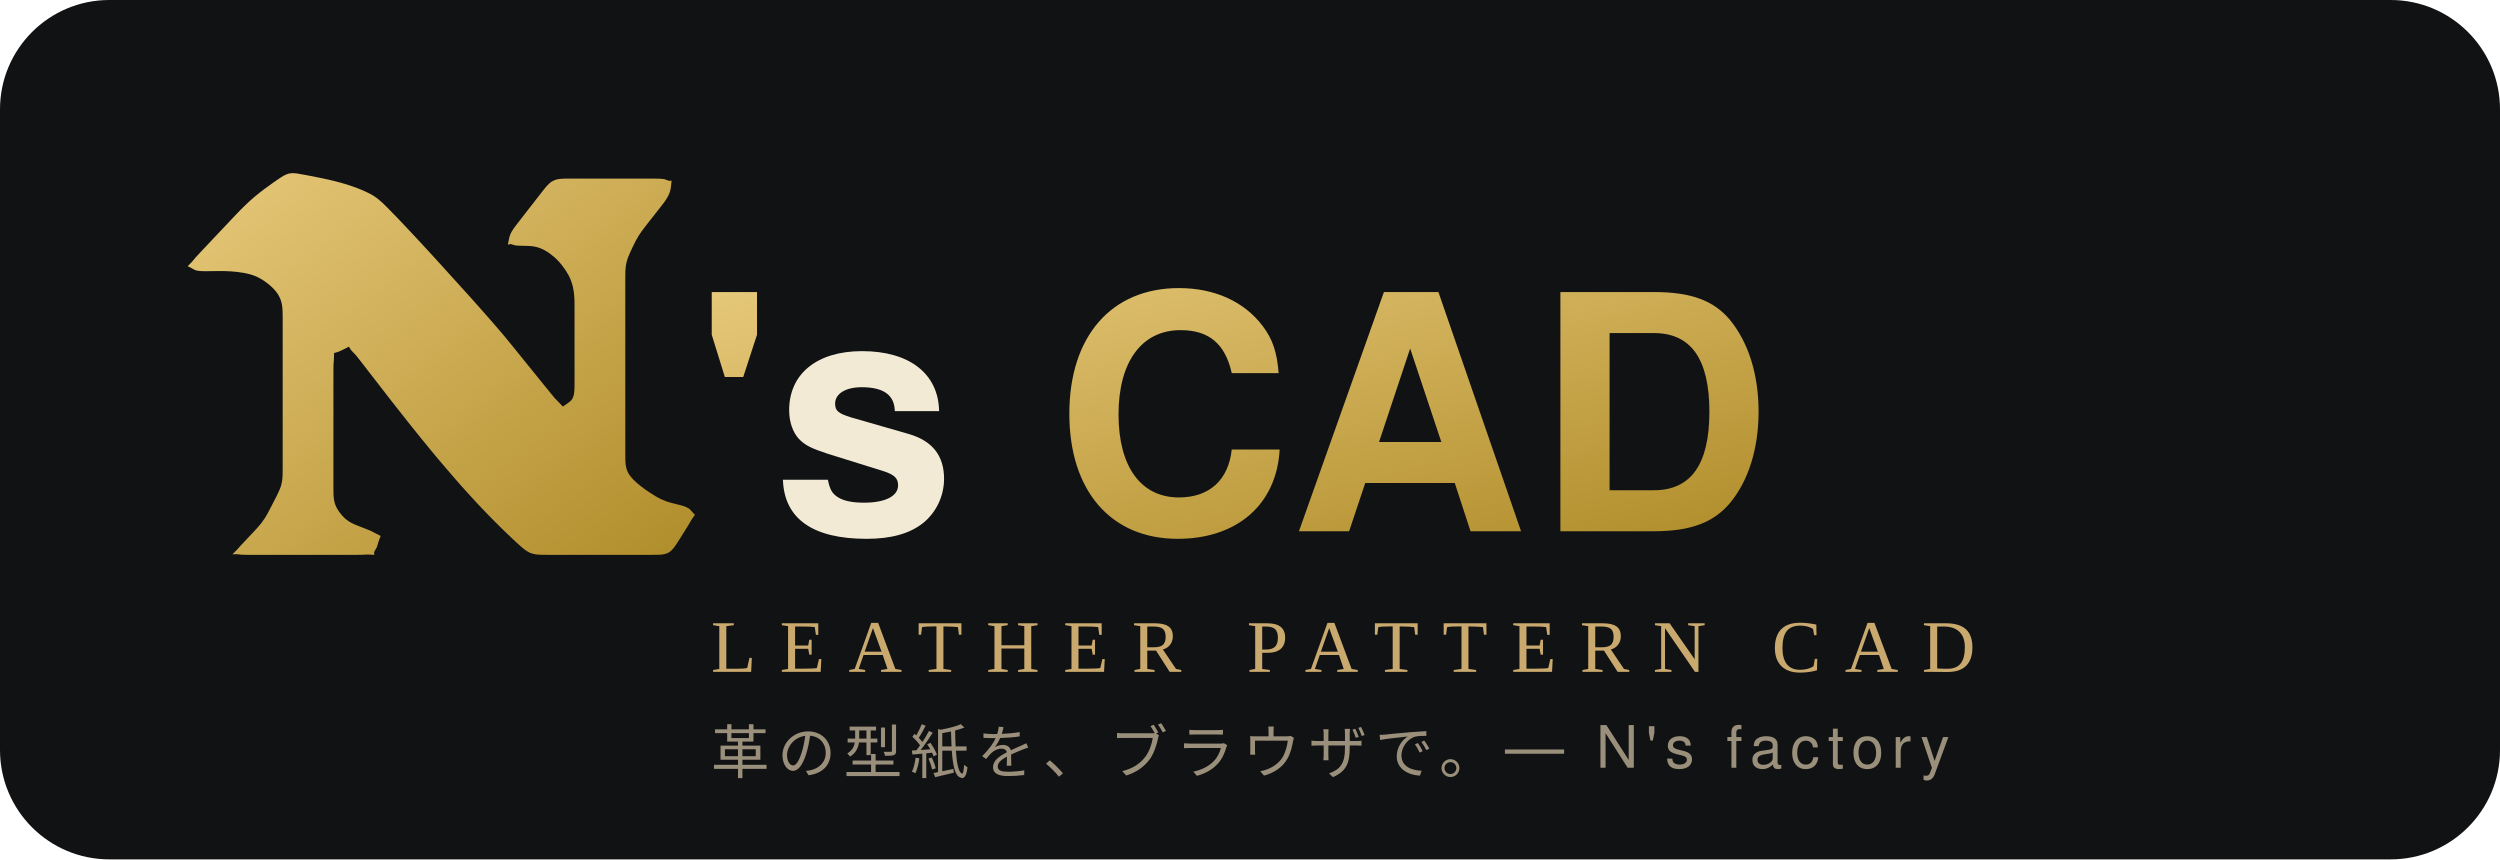
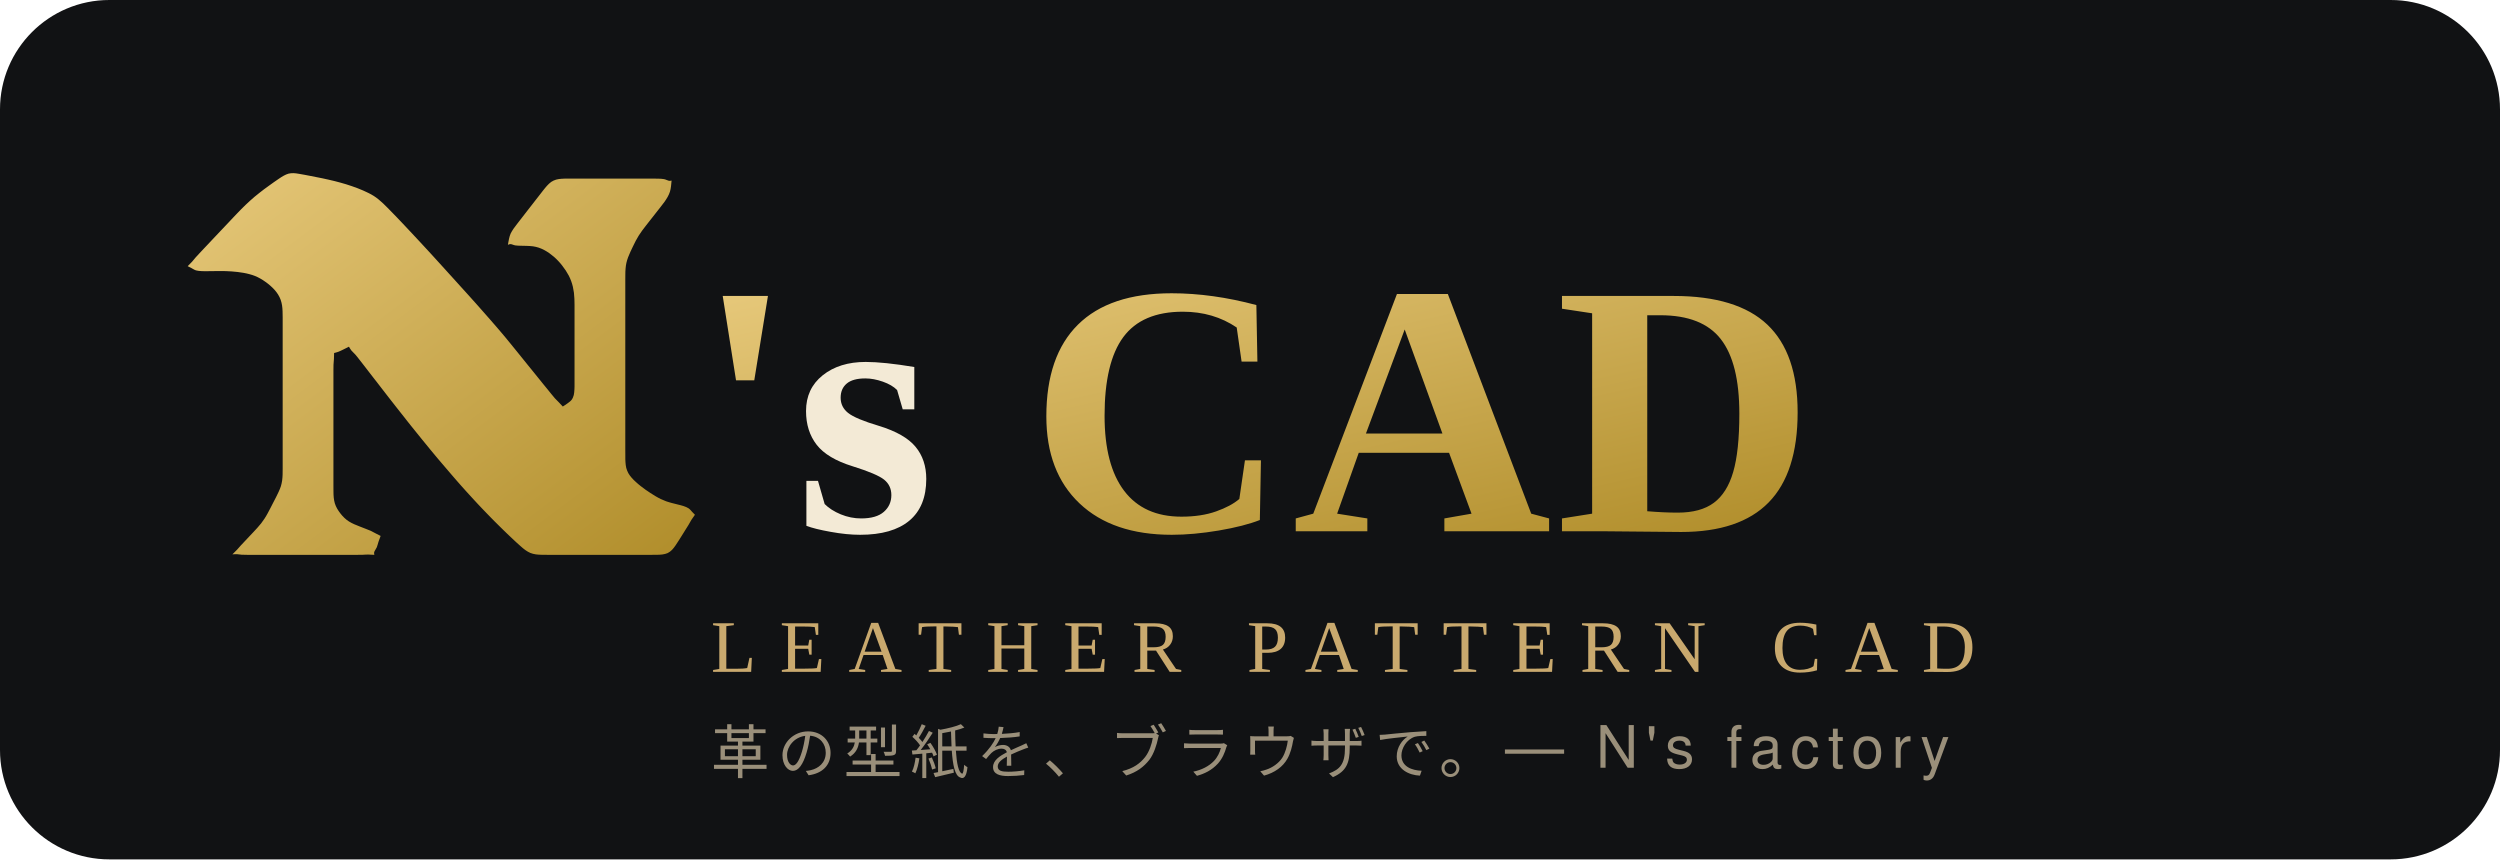
<svg xmlns="http://www.w3.org/2000/svg" viewBox="0 0 640 220" width="640" height="220" role="img" aria-label="N's CAD">
  <defs>
    <linearGradient id="g" x1="0" y1="0" x2="1" y2="1">
      <stop offset="0" stop-color="#e6c87a" />
      <stop offset="1" stop-color="#b08d2a" />
    </linearGradient>
  </defs>
  <rect width="640" height="220" rx="28" fill="#111214" />
  <g transform="translate(48 44) scale(0.86)">
    <path d="M111.72,69.85 C111.97,69.68 112.78,69.18 113.22,68.84 C113.66,68.50 114.07,68.23 114.36,67.83 C114.66,67.42 114.85,66.93 114.99,66.42 C115.12,65.90 115.14,65.31 115.18,64.73 C115.22,64.16 115.21,63.55 115.21,62.95 C115.22,62.35 115.21,61.75 115.21,61.15 C115.21,60.55 115.21,59.95 115.21,59.35 C115.21,58.75 115.21,58.15 115.21,57.55 C115.21,56.95 115.21,56.35 115.21,55.75 C115.21,55.15 115.21,54.55 115.21,53.95 C115.21,53.35 115.21,52.75 115.21,52.15 C115.21,51.55 115.21,50.95 115.21,50.35 C115.21,49.75 115.21,49.15 115.21,48.55 C115.21,47.95 115.21,47.35 115.21,46.75 C115.21,46.15 115.21,45.55 115.21,44.95 C115.21,44.35 115.21,43.75 115.21,43.15 C115.21,42.55 115.21,41.95 115.21,41.35 C115.21,40.75 115.21,40.15 115.21,39.55 C115.20,38.95 115.20,38.35 115.17,37.76 C115.14,37.16 115.10,36.56 115.03,35.97 C114.95,35.38 114.85,34.80 114.72,34.22 C114.58,33.64 114.42,33.07 114.21,32.51 C114.01,31.96 113.77,31.42 113.50,30.89 C113.22,30.36 112.91,29.85 112.59,29.35 C112.26,28.85 111.91,28.37 111.54,27.90 C111.18,27.43 110.79,26.97 110.38,26.54 C109.97,26.10 109.54,25.68 109.09,25.29 C108.64,24.90 108.17,24.53 107.69,24.19 C107.20,23.85 106.69,23.53 106.17,23.26 C105.65,22.99 105.11,22.74 104.56,22.56 C104.01,22.38 103.43,22.25 102.85,22.16 C102.27,22.08 101.68,22.06 101.09,22.03 C100.49,22.00 99.88,22.01 99.30,21.99 C98.72,21.97 98.11,21.98 97.60,21.89 C97.08,21.81 96.58,21.53 96.21,21.50 C95.85,21.47 95.52,21.68 95.38,21.71 C95.44,21.41 95.57,20.47 95.71,19.91 C95.84,19.36 95.96,18.88 96.19,18.37 C96.42,17.87 96.75,17.38 97.07,16.89 C97.40,16.41 97.78,15.93 98.14,15.46 C98.50,14.98 98.87,14.51 99.24,14.04 C99.61,13.56 99.98,13.09 100.35,12.61 C100.71,12.14 101.08,11.67 101.45,11.19 C101.82,10.72 102.19,10.25 102.56,9.77 C102.92,9.30 103.29,8.83 103.66,8.35 C104.03,7.88 104.40,7.40 104.77,6.93 C105.14,6.46 105.50,5.98 105.87,5.51 C106.25,5.05 106.61,4.57 107.00,4.15 C107.40,3.73 107.80,3.31 108.25,3.00 C108.70,2.70 109.18,2.47 109.71,2.31 C110.23,2.15 110.80,2.10 111.38,2.05 C111.95,2.00 112.56,2.01 113.16,2.00 C113.75,1.99 114.35,2.00 114.95,2.00 C115.55,2.00 116.15,2.00 116.75,2.00 C117.35,2.00 117.95,2.00 118.55,2.00 C119.15,2.00 119.75,2.00 120.35,2.00 C120.95,2.00 121.55,2.00 122.15,2.00 C122.75,2.00 123.35,2.00 123.95,2.00 C124.55,2.00 125.15,2.00 125.75,2.00 C126.35,2.00 126.95,2.00 127.55,2.00 C128.15,2.00 128.75,2.00 129.35,2.00 C129.95,2.00 130.55,2.00 131.15,2.00 C131.75,2.00 132.35,2.00 132.95,2.00 C133.55,2.00 134.15,2.00 134.75,2.00 C135.35,2.00 135.95,2.00 136.55,2.00 C137.15,2.00 137.76,2.00 138.35,2.00 C138.95,2.00 139.56,1.99 140.14,2.02 C140.73,2.05 141.34,2.05 141.86,2.16 C142.39,2.26 142.92,2.58 143.29,2.65 C143.66,2.72 143.96,2.60 144.10,2.59 C144.07,2.87 144.01,3.74 143.93,4.29 C143.85,4.84 143.78,5.37 143.61,5.90 C143.45,6.43 143.19,6.97 142.91,7.48 C142.63,8.00 142.29,8.48 141.95,8.97 C141.61,9.46 141.23,9.92 140.86,10.40 C140.50,10.87 140.12,11.34 139.75,11.81 C139.38,12.29 139.01,12.76 138.64,13.23 C138.27,13.70 137.90,14.17 137.53,14.64 C137.16,15.12 136.78,15.59 136.42,16.06 C136.05,16.53 135.68,17.01 135.33,17.49 C134.98,17.98 134.64,18.47 134.32,18.97 C134.01,19.48 133.71,20.00 133.43,20.52 C133.15,21.05 132.89,21.59 132.63,22.13 C132.37,22.67 132.11,23.21 131.86,23.75 C131.62,24.30 131.37,24.84 131.16,25.40 C130.96,25.95 130.78,26.51 130.65,27.08 C130.52,27.65 130.45,28.24 130.40,28.83 C130.34,29.41 130.34,30.01 130.33,30.61 C130.32,31.21 130.32,31.81 130.32,32.41 C130.32,33.01 130.32,33.61 130.32,34.21 C130.32,34.81 130.32,35.41 130.32,36.01 C130.32,36.61 130.32,37.21 130.32,37.81 C130.32,38.41 130.32,39.01 130.32,39.61 C130.32,40.21 130.32,40.81 130.32,41.41 C130.32,42.01 130.32,42.61 130.32,43.21 C130.32,43.81 130.32,44.41 130.32,45.01 C130.32,45.61 130.32,46.21 130.32,46.81 C130.32,47.41 130.32,48.01 130.32,48.61 C130.32,49.21 130.32,49.81 130.32,50.41 C130.32,51.01 130.32,51.61 130.32,52.21 C130.32,52.81 130.32,53.41 130.32,54.01 C130.32,54.61 130.32,55.21 130.32,55.81 C130.32,56.41 130.32,57.01 130.32,57.61 C130.32,58.21 130.32,58.81 130.32,59.41 C130.32,60.01 130.32,60.61 130.32,61.21 C130.32,61.81 130.32,62.41 130.32,63.01 C130.32,63.61 130.32,64.21 130.32,64.81 C130.32,65.41 130.32,66.01 130.32,66.61 C130.32,67.21 130.32,67.81 130.32,68.41 C130.32,69.01 130.32,69.61 130.32,70.21 C130.32,70.81 130.32,71.41 130.32,72.01 C130.32,72.61 130.32,73.21 130.32,73.81 C130.32,74.41 130.32,75.01 130.32,75.61 C130.32,76.21 130.32,76.81 130.32,77.41 C130.32,78.01 130.32,78.61 130.32,79.21 C130.32,79.81 130.32,80.41 130.32,81.01 C130.32,81.61 130.32,82.21 130.32,82.81 C130.32,83.41 130.32,84.01 130.33,84.61 C130.33,85.20 130.32,85.81 130.37,86.39 C130.42,86.97 130.46,87.56 130.60,88.11 C130.75,88.65 130.95,89.18 131.22,89.68 C131.49,90.17 131.85,90.63 132.23,91.07 C132.61,91.52 133.05,91.93 133.49,92.33 C133.92,92.74 134.39,93.12 134.85,93.49 C135.32,93.87 135.80,94.22 136.29,94.57 C136.78,94.92 137.28,95.25 137.78,95.58 C138.28,95.91 138.79,96.23 139.30,96.53 C139.82,96.83 140.34,97.13 140.87,97.38 C141.41,97.64 141.96,97.87 142.51,98.07 C143.07,98.27 143.65,98.42 144.22,98.58 C144.80,98.74 145.39,98.87 145.96,99.02 C146.54,99.17 147.13,99.30 147.67,99.48 C148.20,99.67 148.75,99.87 149.17,100.16 C149.60,100.44 149.91,100.89 150.22,101.21 C150.53,101.53 150.91,101.93 151.05,102.07 C150.87,102.33 150.32,103.09 149.99,103.60 C149.67,104.10 149.42,104.61 149.12,105.12 C148.82,105.63 148.49,106.14 148.17,106.64 C147.86,107.15 147.53,107.66 147.22,108.17 C146.90,108.67 146.58,109.19 146.26,109.69 C145.93,110.19 145.62,110.71 145.28,111.19 C144.94,111.66 144.61,112.15 144.22,112.53 C143.83,112.91 143.42,113.24 142.94,113.47 C142.46,113.69 141.92,113.80 141.37,113.89 C140.82,113.97 140.22,113.97 139.63,113.99 C139.04,114.01 138.43,114.00 137.84,114.00 C137.24,114.00 136.64,114.00 136.04,114.00 C135.44,114.00 134.84,114.00 134.24,114.00 C133.64,114.00 133.04,114.00 132.44,114.00 C131.84,114.00 131.24,114.00 130.64,114.00 C130.04,114.00 129.44,114.00 128.84,114.00 C128.24,114.00 127.64,114.00 127.04,114.00 C126.44,114.00 125.84,114.00 125.24,114.00 C124.64,114.00 124.04,114.00 123.44,114.00 C122.84,114.00 122.24,114.00 121.64,114.00 C121.04,114.00 120.44,114.00 119.84,114.00 C119.24,114.00 118.64,114.00 118.04,114.00 C117.44,114.00 116.84,114.00 116.24,114.00 C115.64,114.00 115.04,114.00 114.44,114.00 C113.84,114.00 113.24,114.00 112.64,114.00 C112.04,114.00 111.44,114.00 110.84,114.00 C110.24,114.00 109.64,114.00 109.04,114.00 C108.44,114.00 107.83,114.00 107.24,114.00 C106.64,114.00 106.03,114.01 105.44,113.98 C104.85,113.96 104.25,113.95 103.69,113.86 C103.12,113.77 102.57,113.64 102.05,113.43 C101.54,113.22 101.05,112.91 100.58,112.59 C100.10,112.26 99.66,111.86 99.21,111.47 C98.76,111.09 98.32,110.67 97.87,110.27 C97.43,109.86 97.00,109.45 96.56,109.04 C96.12,108.63 95.69,108.22 95.25,107.80 C94.82,107.39 94.39,106.97 93.96,106.55 C93.53,106.13 93.10,105.71 92.68,105.29 C92.25,104.87 91.83,104.44 91.40,104.02 C90.98,103.59 90.56,103.16 90.14,102.74 C89.72,102.31 89.30,101.88 88.88,101.44 C88.47,101.01 88.05,100.58 87.64,100.15 C87.23,99.71 86.81,99.27 86.40,98.84 C85.99,98.40 85.58,97.96 85.18,97.52 C84.77,97.08 84.36,96.64 83.96,96.19 C83.55,95.75 83.15,95.31 82.75,94.86 C82.35,94.42 81.95,93.97 81.55,93.52 C81.15,93.07 80.75,92.62 80.36,92.17 C79.96,91.72 79.57,91.27 79.18,90.81 C78.79,90.36 78.40,89.90 78.01,89.45 C77.61,88.99 77.22,88.53 76.84,88.08 C76.45,87.62 76.06,87.17 75.67,86.71 C75.28,86.25 74.89,85.80 74.50,85.34 C74.11,84.88 73.73,84.42 73.35,83.96 C72.96,83.50 72.58,83.03 72.20,82.57 C71.82,82.10 71.44,81.64 71.06,81.17 C70.68,80.71 70.30,80.24 69.92,79.78 C69.55,79.31 69.17,78.85 68.79,78.38 C68.41,77.92 68.03,77.45 67.66,76.98 C67.28,76.52 66.91,76.05 66.53,75.58 C66.16,75.11 65.79,74.64 65.41,74.17 C65.04,73.70 64.67,73.23 64.30,72.75 C63.93,72.28 63.56,71.81 63.18,71.34 C62.81,70.87 62.44,70.40 62.07,69.93 C61.70,69.45 61.33,68.98 60.96,68.51 C60.59,68.04 60.22,67.56 59.85,67.09 C59.48,66.62 59.12,66.14 58.75,65.67 C58.38,65.19 58.01,64.72 57.65,64.25 C57.28,63.77 56.91,63.30 56.55,62.82 C56.18,62.35 55.81,61.87 55.44,61.40 C55.08,60.93 54.71,60.45 54.34,59.98 C53.97,59.50 53.61,59.03 53.24,58.55 C52.87,58.08 52.50,57.60 52.14,57.13 C51.77,56.66 51.40,56.18 51.03,55.71 C50.66,55.25 50.30,54.76 49.92,54.34 C49.54,53.91 49.07,53.53 48.76,53.14 C48.45,52.76 48.18,52.23 48.06,52.04 C47.78,52.18 46.93,52.62 46.40,52.87 C45.87,53.13 45.35,53.39 44.89,53.56 C44.43,53.74 43.85,53.86 43.64,53.92 C43.63,54.21 43.62,55.10 43.59,55.68 C43.56,56.26 43.49,56.81 43.46,57.40 C43.44,57.98 43.45,58.59 43.44,59.18 C43.44,59.78 43.44,60.38 43.44,60.98 C43.44,61.58 43.44,62.18 43.44,62.78 C43.44,63.38 43.44,63.98 43.44,64.58 C43.44,65.18 43.44,65.78 43.44,66.38 C43.44,66.98 43.44,67.58 43.44,68.18 C43.44,68.78 43.44,69.38 43.44,69.98 C43.44,70.58 43.44,71.18 43.44,71.78 C43.44,72.38 43.44,72.98 43.44,73.58 C43.44,74.18 43.44,74.78 43.44,75.38 C43.44,75.98 43.44,76.58 43.44,77.18 C43.44,77.78 43.44,78.38 43.44,78.98 C43.44,79.58 43.44,80.18 43.44,80.78 C43.44,81.38 43.44,81.98 43.44,82.58 C43.44,83.18 43.44,83.78 43.44,84.38 C43.44,84.98 43.44,85.58 43.44,86.18 C43.44,86.78 43.44,87.38 43.44,87.98 C43.44,88.58 43.44,89.18 43.44,89.78 C43.44,90.38 43.44,90.98 43.44,91.58 C43.44,92.18 43.44,92.78 43.44,93.38 C43.44,93.98 43.43,94.58 43.45,95.18 C43.46,95.77 43.46,96.37 43.53,96.95 C43.60,97.53 43.68,98.10 43.85,98.65 C44.01,99.19 44.25,99.71 44.53,100.22 C44.81,100.72 45.16,101.21 45.51,101.67 C45.87,102.13 46.26,102.59 46.68,102.98 C47.10,103.38 47.55,103.74 48.04,104.05 C48.53,104.37 49.06,104.62 49.59,104.87 C50.13,105.12 50.69,105.33 51.25,105.55 C51.80,105.77 52.37,105.98 52.92,106.20 C53.48,106.42 54.05,106.63 54.57,106.86 C55.08,107.10 55.54,107.37 56.02,107.62 C56.51,107.87 57.25,108.24 57.49,108.37 C57.38,108.66 57.04,109.56 56.85,110.12 C56.66,110.68 56.56,111.23 56.35,111.74 C56.14,112.24 55.71,112.76 55.59,113.14 C55.47,113.52 55.62,113.86 55.62,114.00 C55.31,113.98 54.36,113.91 53.75,113.91 C53.15,113.90 52.60,113.97 52.01,113.99 C51.43,114.00 50.82,114.00 50.22,114.00 C49.62,114.00 49.02,114.00 48.42,114.00 C47.82,114.00 47.22,114.00 46.62,114.00 C46.02,114.00 45.42,114.00 44.82,114.00 C44.22,114.00 43.62,114.00 43.02,114.00 C42.42,114.00 41.82,114.00 41.22,114.00 C40.62,114.00 40.02,114.00 39.42,114.00 C38.82,114.00 38.22,114.00 37.62,114.00 C37.02,114.00 36.42,114.00 35.82,114.00 C35.22,114.00 34.62,114.00 34.02,114.00 C33.42,114.00 32.82,114.00 32.22,114.00 C31.62,114.00 31.02,114.00 30.42,114.00 C29.82,114.00 29.22,114.00 28.62,114.00 C28.02,114.00 27.42,114.00 26.82,114.00 C26.22,114.00 25.62,114.00 25.02,114.00 C24.42,114.00 23.82,114.00 23.22,114.00 C22.62,114.00 22.02,114.00 21.42,114.00 C20.82,114.00 20.22,114.00 19.62,114.00 C19.02,114.00 18.41,114.00 17.83,114.00 C17.24,113.99 16.63,114.00 16.11,113.96 C15.59,113.93 15.15,113.82 14.69,113.80 C14.23,113.78 13.58,113.85 13.36,113.86 C13.59,113.63 14.33,112.92 14.74,112.48 C15.16,112.05 15.46,111.66 15.85,111.23 C16.23,110.81 16.66,110.36 17.07,109.93 C17.47,109.49 17.89,109.06 18.30,108.62 C18.71,108.19 19.13,107.75 19.54,107.31 C19.94,106.87 20.36,106.44 20.76,105.99 C21.15,105.55 21.55,105.10 21.92,104.63 C22.29,104.16 22.63,103.68 22.95,103.18 C23.28,102.68 23.57,102.16 23.86,101.64 C24.15,101.12 24.42,100.58 24.70,100.05 C24.98,99.52 25.25,98.98 25.52,98.45 C25.80,97.92 26.08,97.38 26.35,96.85 C26.61,96.31 26.89,95.78 27.13,95.24 C27.37,94.70 27.61,94.16 27.79,93.60 C27.96,93.04 28.08,92.47 28.17,91.89 C28.26,91.31 28.28,90.72 28.31,90.12 C28.33,89.53 28.33,88.93 28.33,88.33 C28.33,87.73 28.33,87.13 28.33,86.53 C28.33,85.93 28.33,85.33 28.33,84.73 C28.33,84.13 28.33,83.53 28.33,82.93 C28.33,82.33 28.33,81.73 28.33,81.13 C28.33,80.53 28.33,79.93 28.33,79.33 C28.33,78.73 28.33,78.13 28.33,77.53 C28.33,76.93 28.33,76.33 28.33,75.73 C28.33,75.13 28.33,74.53 28.33,73.93 C28.33,73.33 28.33,72.73 28.33,72.13 C28.33,71.53 28.33,70.93 28.33,70.33 C28.33,69.73 28.33,69.13 28.33,68.53 C28.33,67.93 28.33,67.33 28.33,66.73 C28.33,66.13 28.33,65.53 28.33,64.93 C28.33,64.33 28.33,63.73 28.33,63.13 C28.33,62.53 28.33,61.93 28.33,61.33 C28.33,60.73 28.33,60.13 28.33,59.53 C28.33,58.93 28.33,58.33 28.33,57.73 C28.33,57.13 28.33,56.53 28.33,55.93 C28.33,55.33 28.33,54.73 28.33,54.13 C28.33,53.53 28.33,52.93 28.33,52.33 C28.33,51.73 28.33,51.13 28.33,50.53 C28.33,49.93 28.33,49.33 28.33,48.73 C28.33,48.13 28.33,47.53 28.33,46.93 C28.33,46.33 28.33,45.73 28.33,45.13 C28.33,44.53 28.33,43.93 28.33,43.33 C28.32,42.73 28.33,42.13 28.30,41.54 C28.27,40.94 28.25,40.35 28.15,39.77 C28.05,39.19 27.93,38.62 27.73,38.07 C27.53,37.53 27.27,37.00 26.96,36.50 C26.66,36.01 26.29,35.54 25.90,35.10 C25.51,34.66 25.07,34.25 24.62,33.85 C24.18,33.46 23.70,33.09 23.22,32.75 C22.73,32.40 22.24,32.07 21.72,31.78 C21.21,31.49 20.68,31.23 20.13,31.00 C19.58,30.78 19.01,30.60 18.44,30.45 C17.87,30.29 17.28,30.17 16.69,30.06 C16.11,29.95 15.51,29.87 14.92,29.80 C14.32,29.72 13.73,29.67 13.13,29.63 C12.53,29.59 11.93,29.56 11.33,29.54 C10.73,29.53 10.13,29.52 9.53,29.52 C8.93,29.52 8.33,29.53 7.73,29.54 C7.13,29.54 6.53,29.56 5.94,29.56 C5.34,29.56 4.73,29.58 4.16,29.54 C3.59,29.50 3.00,29.46 2.52,29.32 C2.03,29.17 1.64,28.88 1.23,28.67 C0.82,28.46 0.25,28.17 0.06,28.07 C0.27,27.85 0.96,27.19 1.35,26.75 C1.75,26.32 2.05,25.88 2.44,25.45 C2.82,25.01 3.24,24.57 3.65,24.14 C4.06,23.70 4.47,23.27 4.88,22.83 C5.29,22.39 5.71,21.96 6.12,21.52 C6.53,21.08 6.94,20.65 7.35,20.21 C7.77,19.78 8.18,19.34 8.59,18.90 C9.00,18.47 9.41,18.03 9.83,17.59 C10.24,17.16 10.65,16.72 11.06,16.29 C11.47,15.85 11.89,15.41 12.30,14.98 C12.71,14.54 13.12,14.10 13.53,13.67 C13.95,13.23 14.36,12.80 14.78,12.36 C15.19,11.93 15.61,11.50 16.03,11.07 C16.45,10.65 16.87,10.22 17.31,9.81 C17.74,9.39 18.18,8.98 18.63,8.58 C19.07,8.18 19.52,7.79 19.98,7.40 C20.44,7.02 20.91,6.64 21.38,6.27 C21.85,5.90 22.33,5.53 22.80,5.17 C23.28,4.81 23.77,4.46 24.26,4.11 C24.74,3.76 25.23,3.41 25.72,3.06 C26.21,2.72 26.71,2.37 27.19,2.05 C27.68,1.73 28.16,1.39 28.64,1.14 C29.12,0.89 29.57,0.66 30.06,0.53 C30.54,0.41 31.03,0.38 31.55,0.38 C32.07,0.39 32.63,0.49 33.19,0.58 C33.76,0.66 34.35,0.79 34.94,0.89 C35.52,1.00 36.11,1.12 36.70,1.23 C37.29,1.34 37.88,1.46 38.47,1.58 C39.06,1.69 39.65,1.81 40.23,1.93 C40.82,2.06 41.41,2.18 41.99,2.32 C42.58,2.45 43.16,2.59 43.74,2.73 C44.33,2.88 44.91,3.03 45.48,3.19 C46.06,3.35 46.64,3.51 47.21,3.69 C47.78,3.87 48.35,4.05 48.92,4.25 C49.49,4.44 50.05,4.65 50.61,4.86 C51.17,5.08 51.73,5.30 52.27,5.54 C52.82,5.78 53.37,6.03 53.90,6.30 C54.43,6.57 54.96,6.85 55.46,7.17 C55.96,7.49 56.44,7.84 56.90,8.22 C57.36,8.59 57.80,9.00 58.24,9.40 C58.68,9.81 59.10,10.24 59.52,10.66 C59.95,11.09 60.36,11.52 60.78,11.95 C61.20,12.38 61.62,12.81 62.04,13.24 C62.45,13.67 62.86,14.11 63.28,14.54 C63.69,14.98 64.10,15.41 64.52,15.85 C64.93,16.28 65.34,16.72 65.75,17.16 C66.16,17.59 66.57,18.03 66.98,18.47 C67.39,18.91 67.80,19.35 68.21,19.79 C68.62,20.23 69.03,20.67 69.44,21.11 C69.84,21.55 70.25,21.99 70.66,22.43 C71.07,22.87 71.47,23.31 71.88,23.75 C72.29,24.19 72.69,24.63 73.10,25.08 C73.50,25.52 73.90,25.96 74.31,26.41 C74.71,26.85 75.11,27.30 75.52,27.74 C75.92,28.18 76.32,28.63 76.73,29.07 C77.13,29.52 77.53,29.96 77.94,30.41 C78.34,30.85 78.74,31.30 79.15,31.74 C79.55,32.18 79.95,32.63 80.35,33.07 C80.76,33.52 81.16,33.96 81.56,34.41 C81.97,34.85 82.37,35.30 82.77,35.74 C83.17,36.19 83.58,36.63 83.98,37.08 C84.38,37.52 84.78,37.97 85.18,38.42 C85.58,38.87 85.98,39.31 86.38,39.76 C86.77,40.21 87.17,40.66 87.57,41.11 C87.97,41.56 88.36,42.01 88.76,42.46 C89.16,42.91 89.55,43.36 89.95,43.81 C90.34,44.26 90.74,44.72 91.13,45.17 C91.52,45.62 91.91,46.08 92.31,46.53 C92.70,46.99 93.09,47.44 93.48,47.90 C93.86,48.36 94.25,48.82 94.64,49.28 C95.02,49.74 95.40,50.20 95.78,50.67 C96.16,51.13 96.54,51.60 96.91,52.06 C97.29,52.53 97.67,53.00 98.05,53.46 C98.42,53.93 98.80,54.39 99.18,54.86 C99.56,55.33 99.93,55.79 100.31,56.26 C100.69,56.73 101.07,57.19 101.44,57.66 C101.82,58.13 102.20,58.59 102.58,59.06 C102.95,59.52 103.33,59.99 103.71,60.46 C104.09,60.92 104.46,61.39 104.84,61.86 C105.22,62.32 105.60,62.79 105.97,63.26 C106.35,63.72 106.73,64.19 107.11,64.65 C107.48,65.12 107.86,65.59 108.24,66.05 C108.62,66.51 108.99,66.99 109.38,67.42 C109.77,67.84 110.16,68.20 110.55,68.61 C110.94,69.01 111.53,69.64 111.72,69.85 Z" fill="url(#g)" />
  </g>
-   <text x="178" y="136" font-family="'Helvetica Neue',Helvetica,Arial,'Hiragino Sans','Yu Gothic UI',sans-serif" font-weight="700" font-size="84" fill="#f3ead6" letter-spacing="2">
+   <text x="178" y="136" font-family="'Times New Roman',Times,serif" font-weight="700" font-size="92" fill="#f3ead6" letter-spacing="1">
    <tspan fill="url(#g)">'</tspan>s <tspan fill="url(#g)">CAD</tspan>
  </text>
  <text x="182" y="172" font-family="'Times New Roman',Times,serif" font-weight="400" font-size="19" fill="#c9a96e" letter-spacing="6">LEATHER PATTERN CAD</text>
  <text x="182" y="198" font-family="'Helvetica Neue',Helvetica,Arial,'Hiragino Sans','Yu Gothic UI',sans-serif" font-size="15" fill="#9a8f7a" letter-spacing="2">革の型紙を、ブラウザで。— N's factory</text>
</svg>
